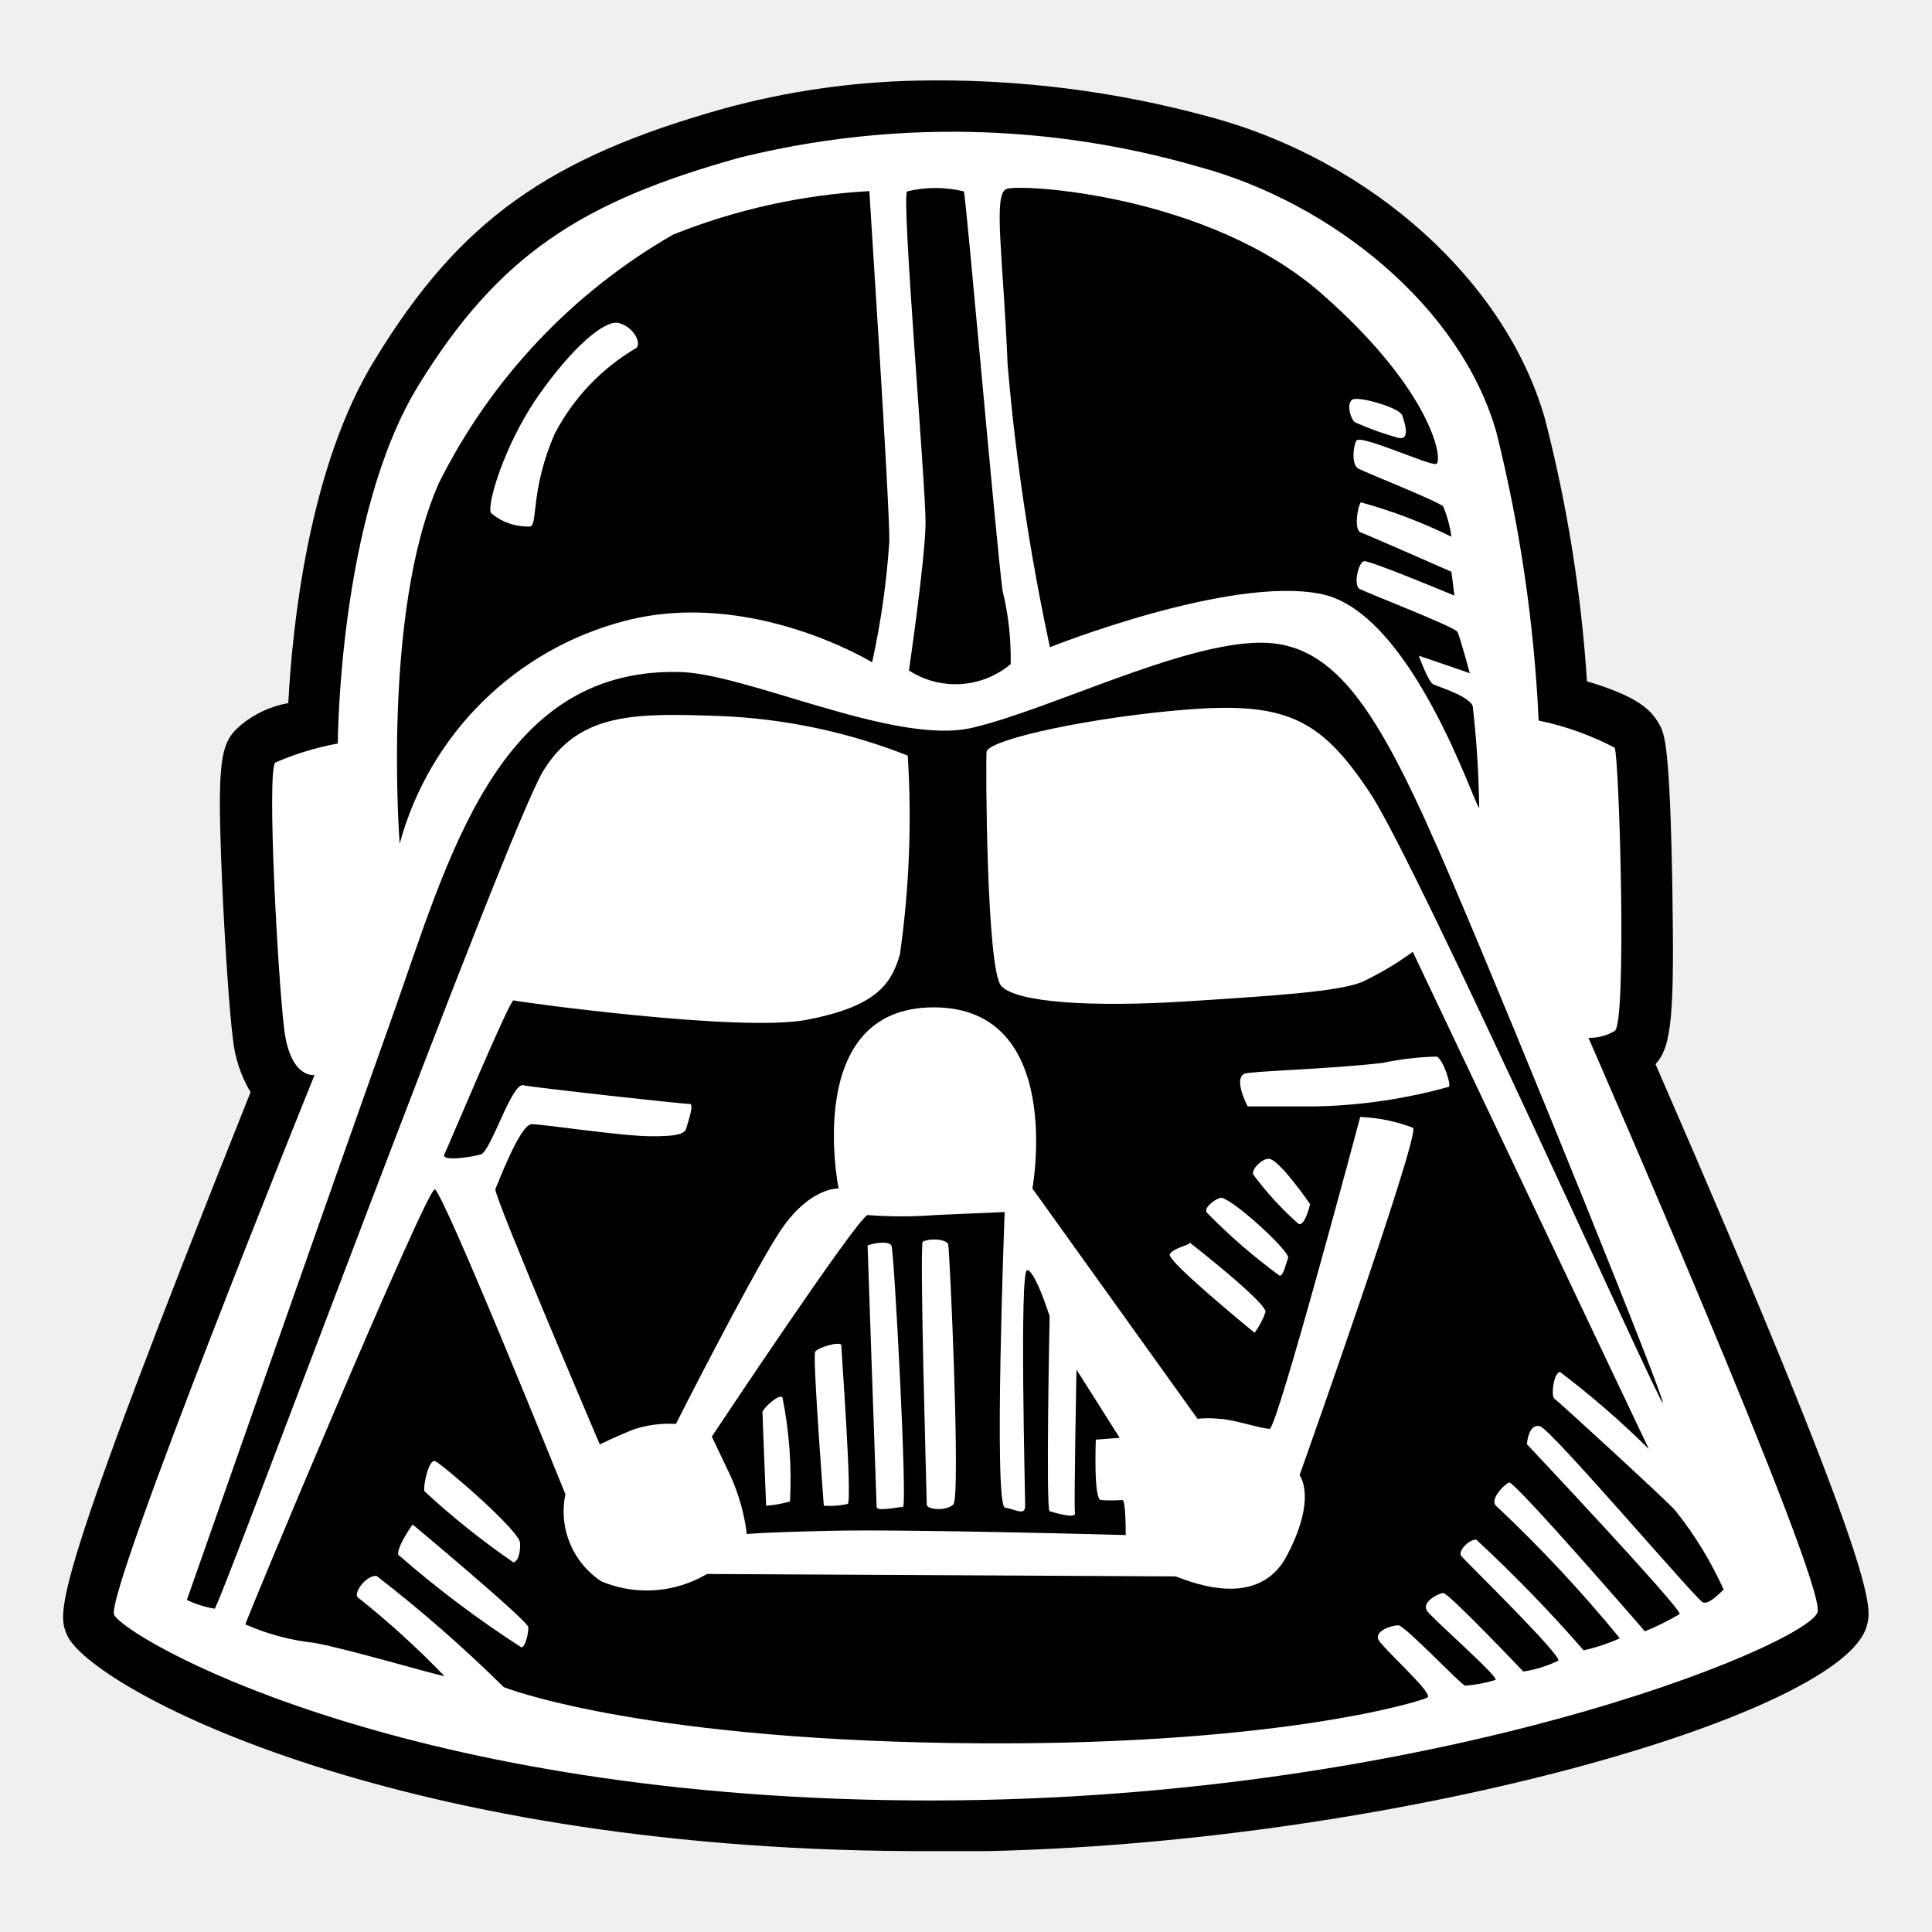
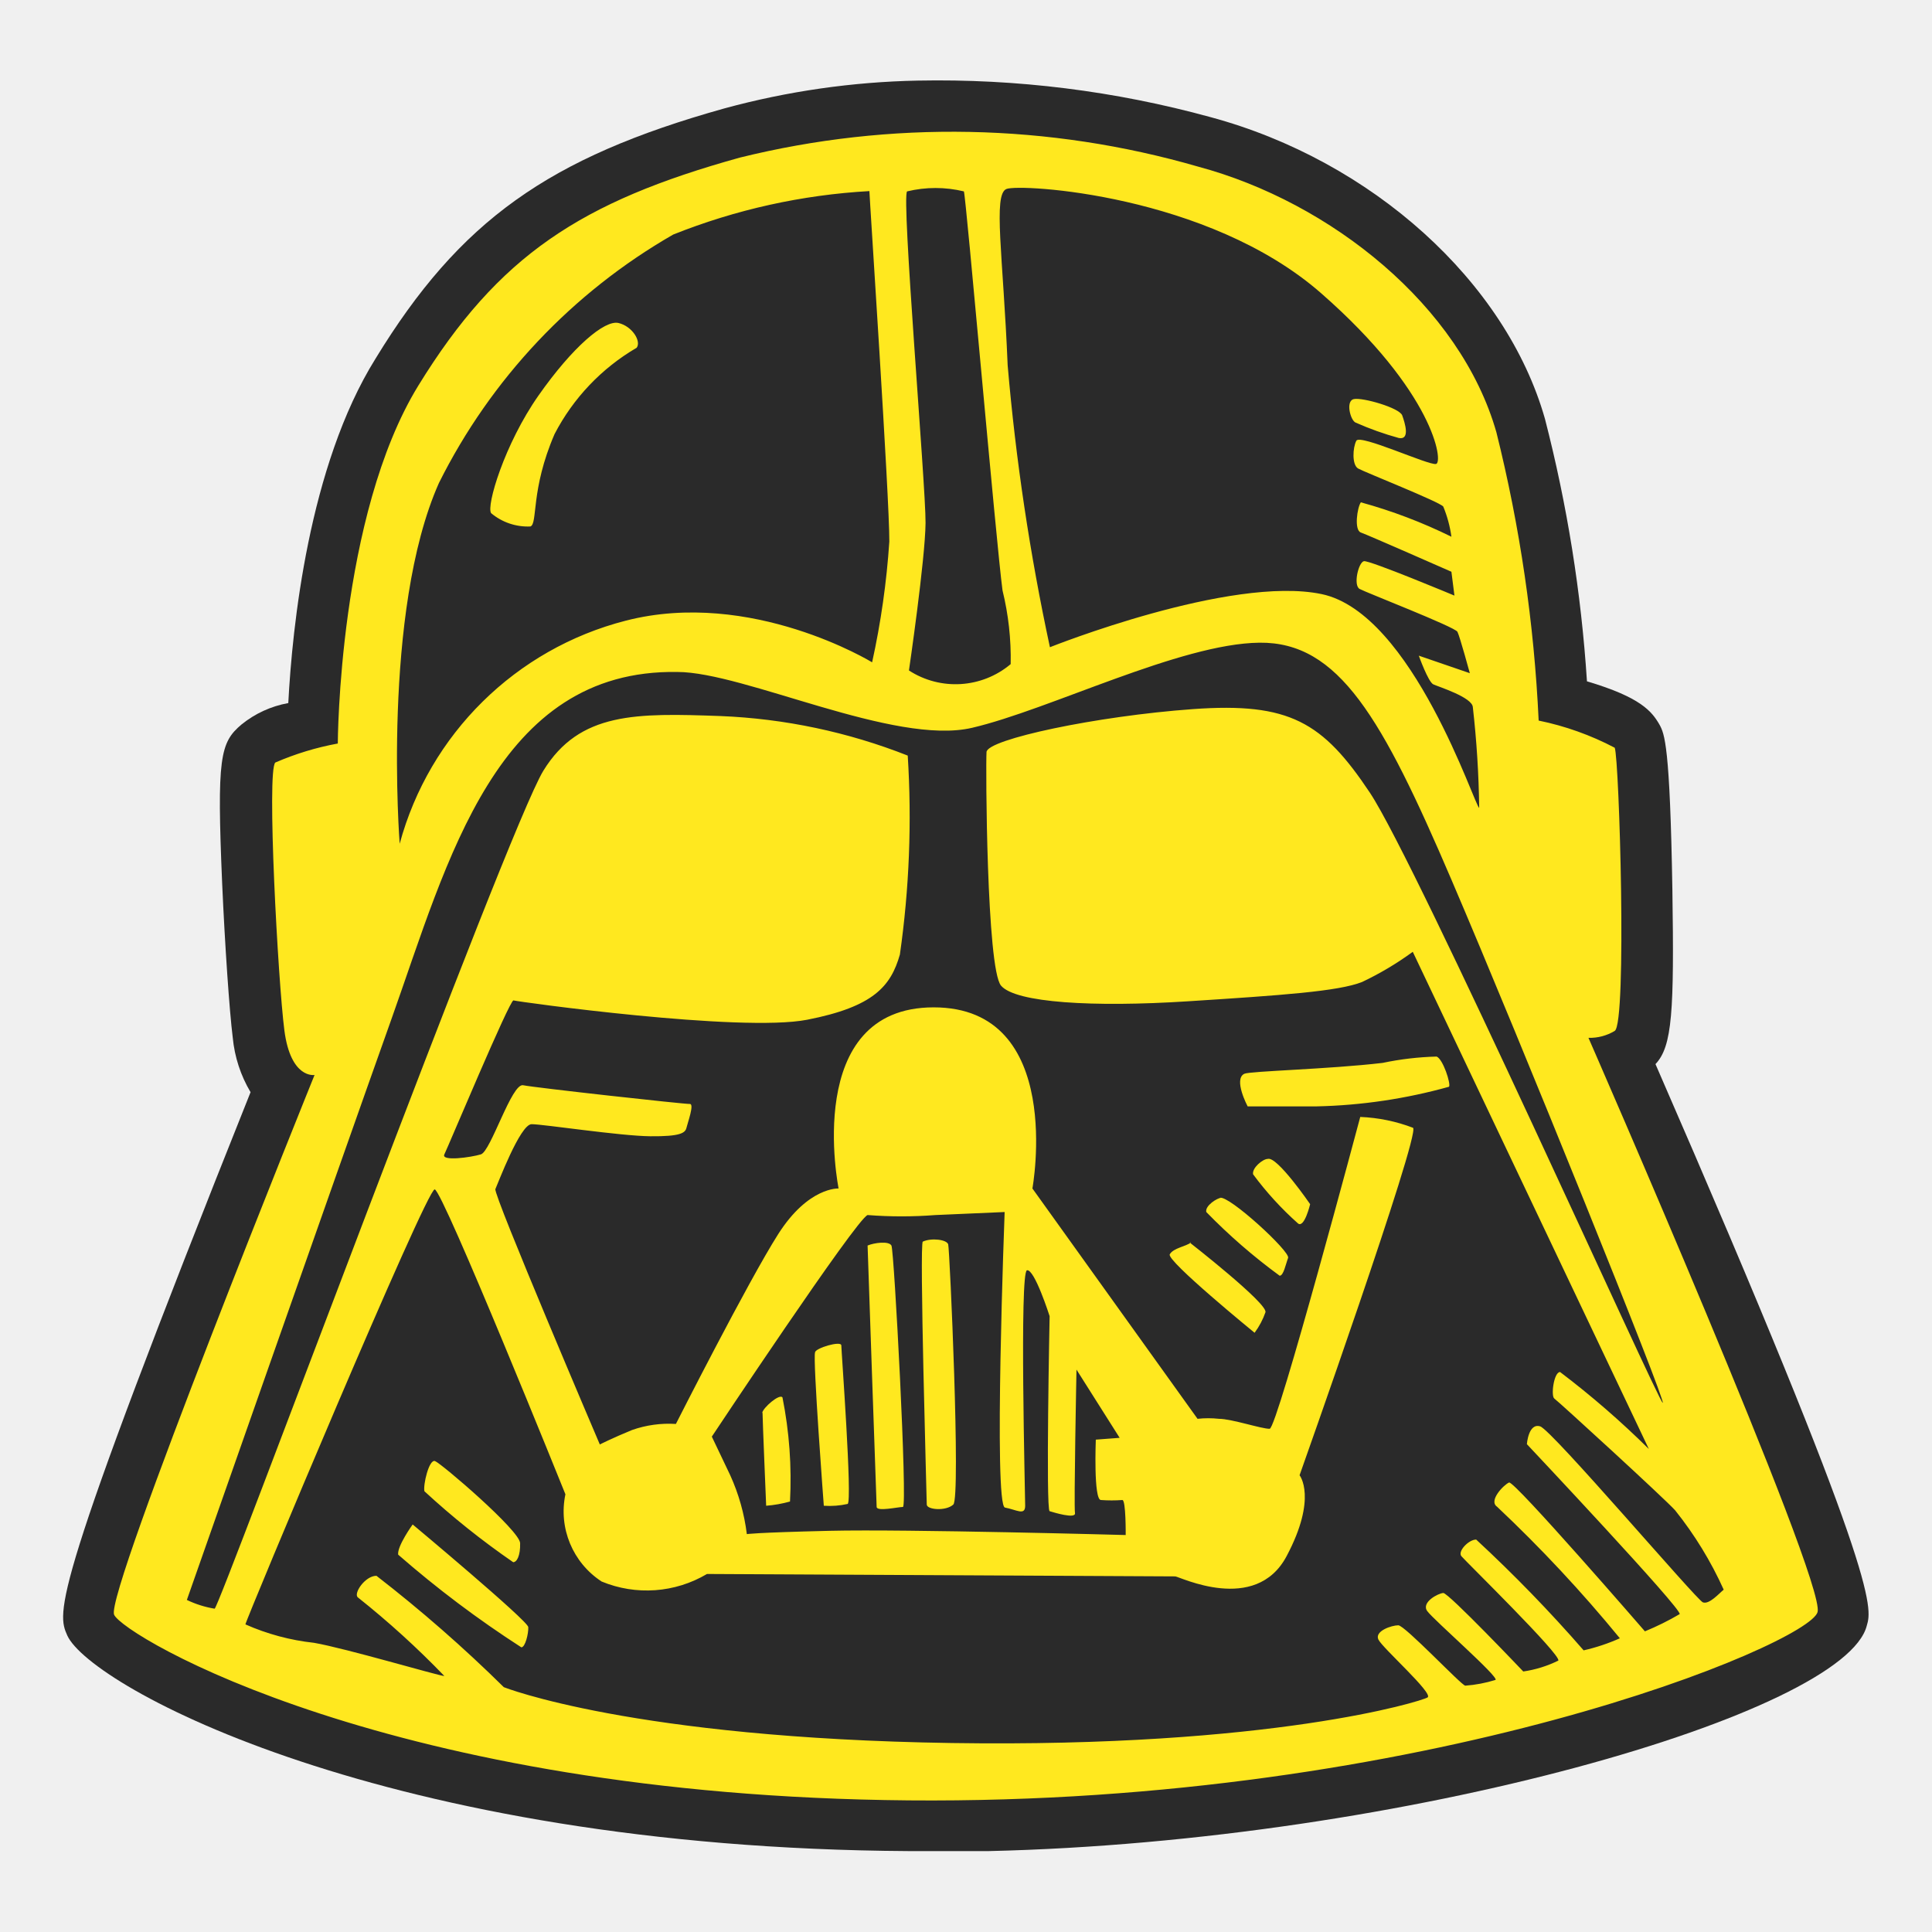
<svg xmlns="http://www.w3.org/2000/svg" id="Layer_1" data-name="Layer 1" width="64" height="64" viewBox="0 0 64 64">
  <defs>
-     <style>.cls-1{fill:#000;}.cls-2{fill:#fff;}</style>
+     <style>.cls-1{fill:#2A2A2A;}.cls-2{fill:#FFE81F;}</style>
  </defs>
  <g id="darth-vader">
    <path class="cls-1" d="M32.75,61.32q-1.31,0-2.65,0C12.77,61.22,3,55.87,2.23,54.18c-.34-.77-.59-1.33,6.07-18a4.34,4.34,0,0,1-.59-1.81c-.11-.87-.26-3.06-.35-5.09C7.18,25.08,7.29,24.6,8,24a3.42,3.42,0,0,1,1.55-.71c.13-2.49.67-7.85,2.89-11.41C15.23,7.31,18.17,5.22,24,3.59a26.33,26.33,0,0,1,6.4-.92A34.09,34.09,0,0,1,40.1,3.88c5.34,1.44,9.79,5.45,11.08,10a46.92,46.92,0,0,1,1.39,8.69c1.79.53,2.15,1,2.4,1.43.17.31.35.67.43,5.49.06,4,0,5.17-.56,5.76,7.41,17,7.18,18,7,18.6C61.12,56.74,46.59,61,32.75,61.32Z" />
    <path class="cls-2" d="M52.62,34.38a1.6,1.6,0,0,0,.87-.23c.41-.26.15-9,0-9.38a9.49,9.49,0,0,0-2.52-.9,48.8,48.8,0,0,0-1.4-9.55c-1.19-4.18-5.48-7.62-9.88-8.8a29.31,29.31,0,0,0-15.18-.3c-5.26,1.46-8,3.24-10.65,7.55s-2.67,11.86-2.67,11.86a9.51,9.51,0,0,0-2.07.63c-.29.26.09,7.25.3,8.87s1,1.48,1,1.48S3.47,52.79,3.78,53.49s9.15,6,26.32,6.15,29.84-5.19,30.11-6.24S52.62,34.38,52.62,34.38ZM33.34,6.26c.45-.18,6.67.17,10.42,3.45s4.06,5.61,3.81,5.66-2.52-1-2.64-.77-.15.8.06.92,2.69,1.1,2.82,1.26a4.07,4.07,0,0,1,.27,1,16.92,16.92,0,0,0-3-1.14c-.12.17-.23.92,0,1s3,1.3,3,1.3l.1.79s-2.82-1.18-3-1.14-.36.8-.14.92,3.16,1.26,3.24,1.42.41,1.37.41,1.37L47,21.72s.31.87.48.95,1.3.43,1.31.76A33.23,33.23,0,0,1,49,26.76c-.13,0-2.2-6.45-5.22-7.08s-9,1.76-9,1.76a74.91,74.91,0,0,1-1.4-9.34C33.23,8.47,32.89,6.44,33.34,6.26Zm-3.29.08a4,4,0,0,1,1.88,0C32,6.5,33,18,33.21,19.56A9.43,9.43,0,0,1,33.48,22a2.84,2.84,0,0,1-3.37.21s.54-3.68.55-4.89S29.85,6.47,30.05,6.34ZM14.54,16a19.56,19.56,0,0,1,7.76-8.23A20.63,20.63,0,0,1,28.8,6.33c0,.17.67,10.24.66,11.61a26.86,26.86,0,0,1-.57,4s-4-2.45-8.16-1.38a10.45,10.45,0,0,0-7.49,7.39S12.64,20.27,14.54,16ZM56.41,53.08c-.21-.08-5-5.71-5.39-5.83s-.44.59-.44.59,5.18,5.5,5.06,5.63a9,9,0,0,1-1.15.57s-4.33-5-4.5-4.93-.69.6-.4.8a46.22,46.22,0,0,1,4.07,4.36,6.44,6.44,0,0,1-1.2.4A47.21,47.21,0,0,0,48.9,51c-.25,0-.62.39-.49.55s3.33,3.29,3.21,3.46a3.88,3.88,0,0,1-1.16.36s-2.48-2.61-2.65-2.6-.74.31-.53.6,2.39,2.19,2.26,2.28a4.52,4.52,0,0,1-1,.19c-.12,0-2-2-2.22-2s-.79.19-.66.47,1.84,1.79,1.63,1.92-5.17,1.67-15.76,1.51-14.84-1.85-14.84-1.85a46.86,46.86,0,0,0-4.22-3.69c-.38,0-.78.6-.61.72a29.17,29.17,0,0,1,2.86,2.6c-.17,0-3.27-.92-4.32-1.1a7.64,7.64,0,0,1-2.27-.61c0-.12,6-14.44,6.27-14.41S18.73,49.5,18.73,49.5a2.77,2.77,0,0,0,1.2,2.89,3.91,3.91,0,0,0,3.49-.25l15.51.08c.13,0,2.66,1.27,3.69-.67s.43-2.68.43-2.68,4-11.27,3.76-11.51A5.51,5.51,0,0,0,45.06,37s-2.75,10.32-3,10.33S40.8,47,40.38,47a3.25,3.25,0,0,0-.71,0L34.2,39.37s1.1-6-3.27-6-3.15,6-3.15,6-1-.06-2,1.51-3.39,6.29-3.39,6.29a3.68,3.68,0,0,0-1.45.2c-.66.27-1.07.48-1.07.48s-3.54-8.29-3.46-8.46.82-2.15,1.2-2.15,2.93.39,3.93.4,1.16-.11,1.2-.28.27-.8.11-.79-5.14-.54-5.52-.62-1.07,2.19-1.4,2.29-1.33.24-1.21,0,2.17-5.14,2.29-5.1,7.53,1.07,9.73.64,2.77-1.11,3.07-2.16a32.27,32.27,0,0,0,.26-6.59,19,19,0,0,0-6.2-1.31c-2.79-.1-4.67-.14-5.87,1.81S7.28,53.24,7.11,53.29A3.39,3.39,0,0,1,6.19,53s4.91-14,6.78-19.25,3.47-11.59,9.47-11.49c2.21,0,7.19,2.45,9.76,1.85s6.89-2.79,9.52-2.82,4.06,2.48,6.36,7.85,7.13,17.33,7,17.33S46.94,28.6,45.38,26.26s-2.66-3-5.86-2.77-6.81,1-6.84,1.42,0,7.17.48,7.74,3.06.72,6.18.52,5-.33,5.78-.64a10.33,10.33,0,0,0,1.68-1L54.62,48a29.5,29.5,0,0,0-2.94-2.55c-.21,0-.31.8-.19.88s3.67,3.33,4,3.7a12.27,12.27,0,0,1,1.61,2.63C56.95,52.78,56.62,53.16,56.41,53.08ZM33.29,49.94c.38.07.67.28.67-.06s-.19-7.75.06-7.8.75,1.52.75,1.52-.13,6.42,0,6.46.88.27.84.06.05-4.75.05-4.75l1.43,2.26-.79.06s-.08,2,.17,2a4.81,4.81,0,0,0,.71,0c.12,0,.11,1.16.11,1.16s-7.26-.2-9.8-.14-2.75.11-2.75.11a6.7,6.7,0,0,0-.55-1.95l-.61-1.28s4.78-7.2,5.16-7.34a14.57,14.57,0,0,0,2.25,0l2.29-.1S32.91,49.86,33.29,49.94Zm-2.72-8.81c-.12,0,.13,8.54.13,8.71s.63.23.88,0-.12-8.46-.17-8.62S30.85,41,30.57,41.13Zm-1.83.13s.29,8.5.3,8.66.71,0,.87,0-.29-8.5-.38-8.66S28.95,41.17,28.74,41.26ZM27,44.8c-.08.21.29,5.08.29,5.08a2.75,2.75,0,0,0,.79-.06c.16-.09-.21-5.08-.21-5.25S27,44.66,27,44.8Zm-1.74,2c0,.21.12,3.08.12,3.08a4.13,4.13,0,0,0,.79-.14,13.86,13.86,0,0,0-.25-3.45C25.82,46.16,25.28,46.63,25.25,46.8ZM47.59,35a9.93,9.93,0,0,0-1.79.21c-1.79.21-4.38.27-4.58.36-.37.18.11,1.08.11,1.08s.83,0,2.29,0A17.73,17.73,0,0,0,48,36C48.07,35.91,47.8,35.08,47.59,35ZM42,38.39c-.17,0-.53.3-.49.51A10.71,10.71,0,0,0,43,40.53c.21.16.4-.64.4-.64S42.31,38.3,42,38.39Zm-1.55,1.29c-.12,0-.54.26-.49.47a19.25,19.25,0,0,0,2.43,2.11c.13,0,.2-.38.28-.59S40.7,39.58,40.41,39.68Zm-1,1.48c-.16.13-.58.18-.7.39s2.81,2.6,2.81,2.6a2.56,2.56,0,0,0,.36-.68C42,43.18,39.41,41.16,39.41,41.16ZM17,51.75c.12,0,.24-.21.23-.63s-2.62-2.65-2.82-2.72-.4.8-.35,1A26.41,26.41,0,0,0,17,51.75ZM13.67,50.5s-.52.72-.48,1a35.07,35.07,0,0,0,4.08,3.07c.13,0,.24-.46.23-.67S13.67,50.5,13.67,50.5Zm3.9-33.06c.25-.09,0-1.21.8-3.06a7.09,7.09,0,0,1,2.72-2.86c.16-.21-.14-.71-.6-.82s-1.52.79-2.65,2.4S16.1,16.77,16.27,17A1.89,1.89,0,0,0,17.57,17.44ZM44.91,14a10.22,10.22,0,0,0,1.43.51c.38.07.2-.5.11-.75s-1.31-.6-1.6-.54S44.74,13.94,44.91,14Z" />
  </g>
</svg>
